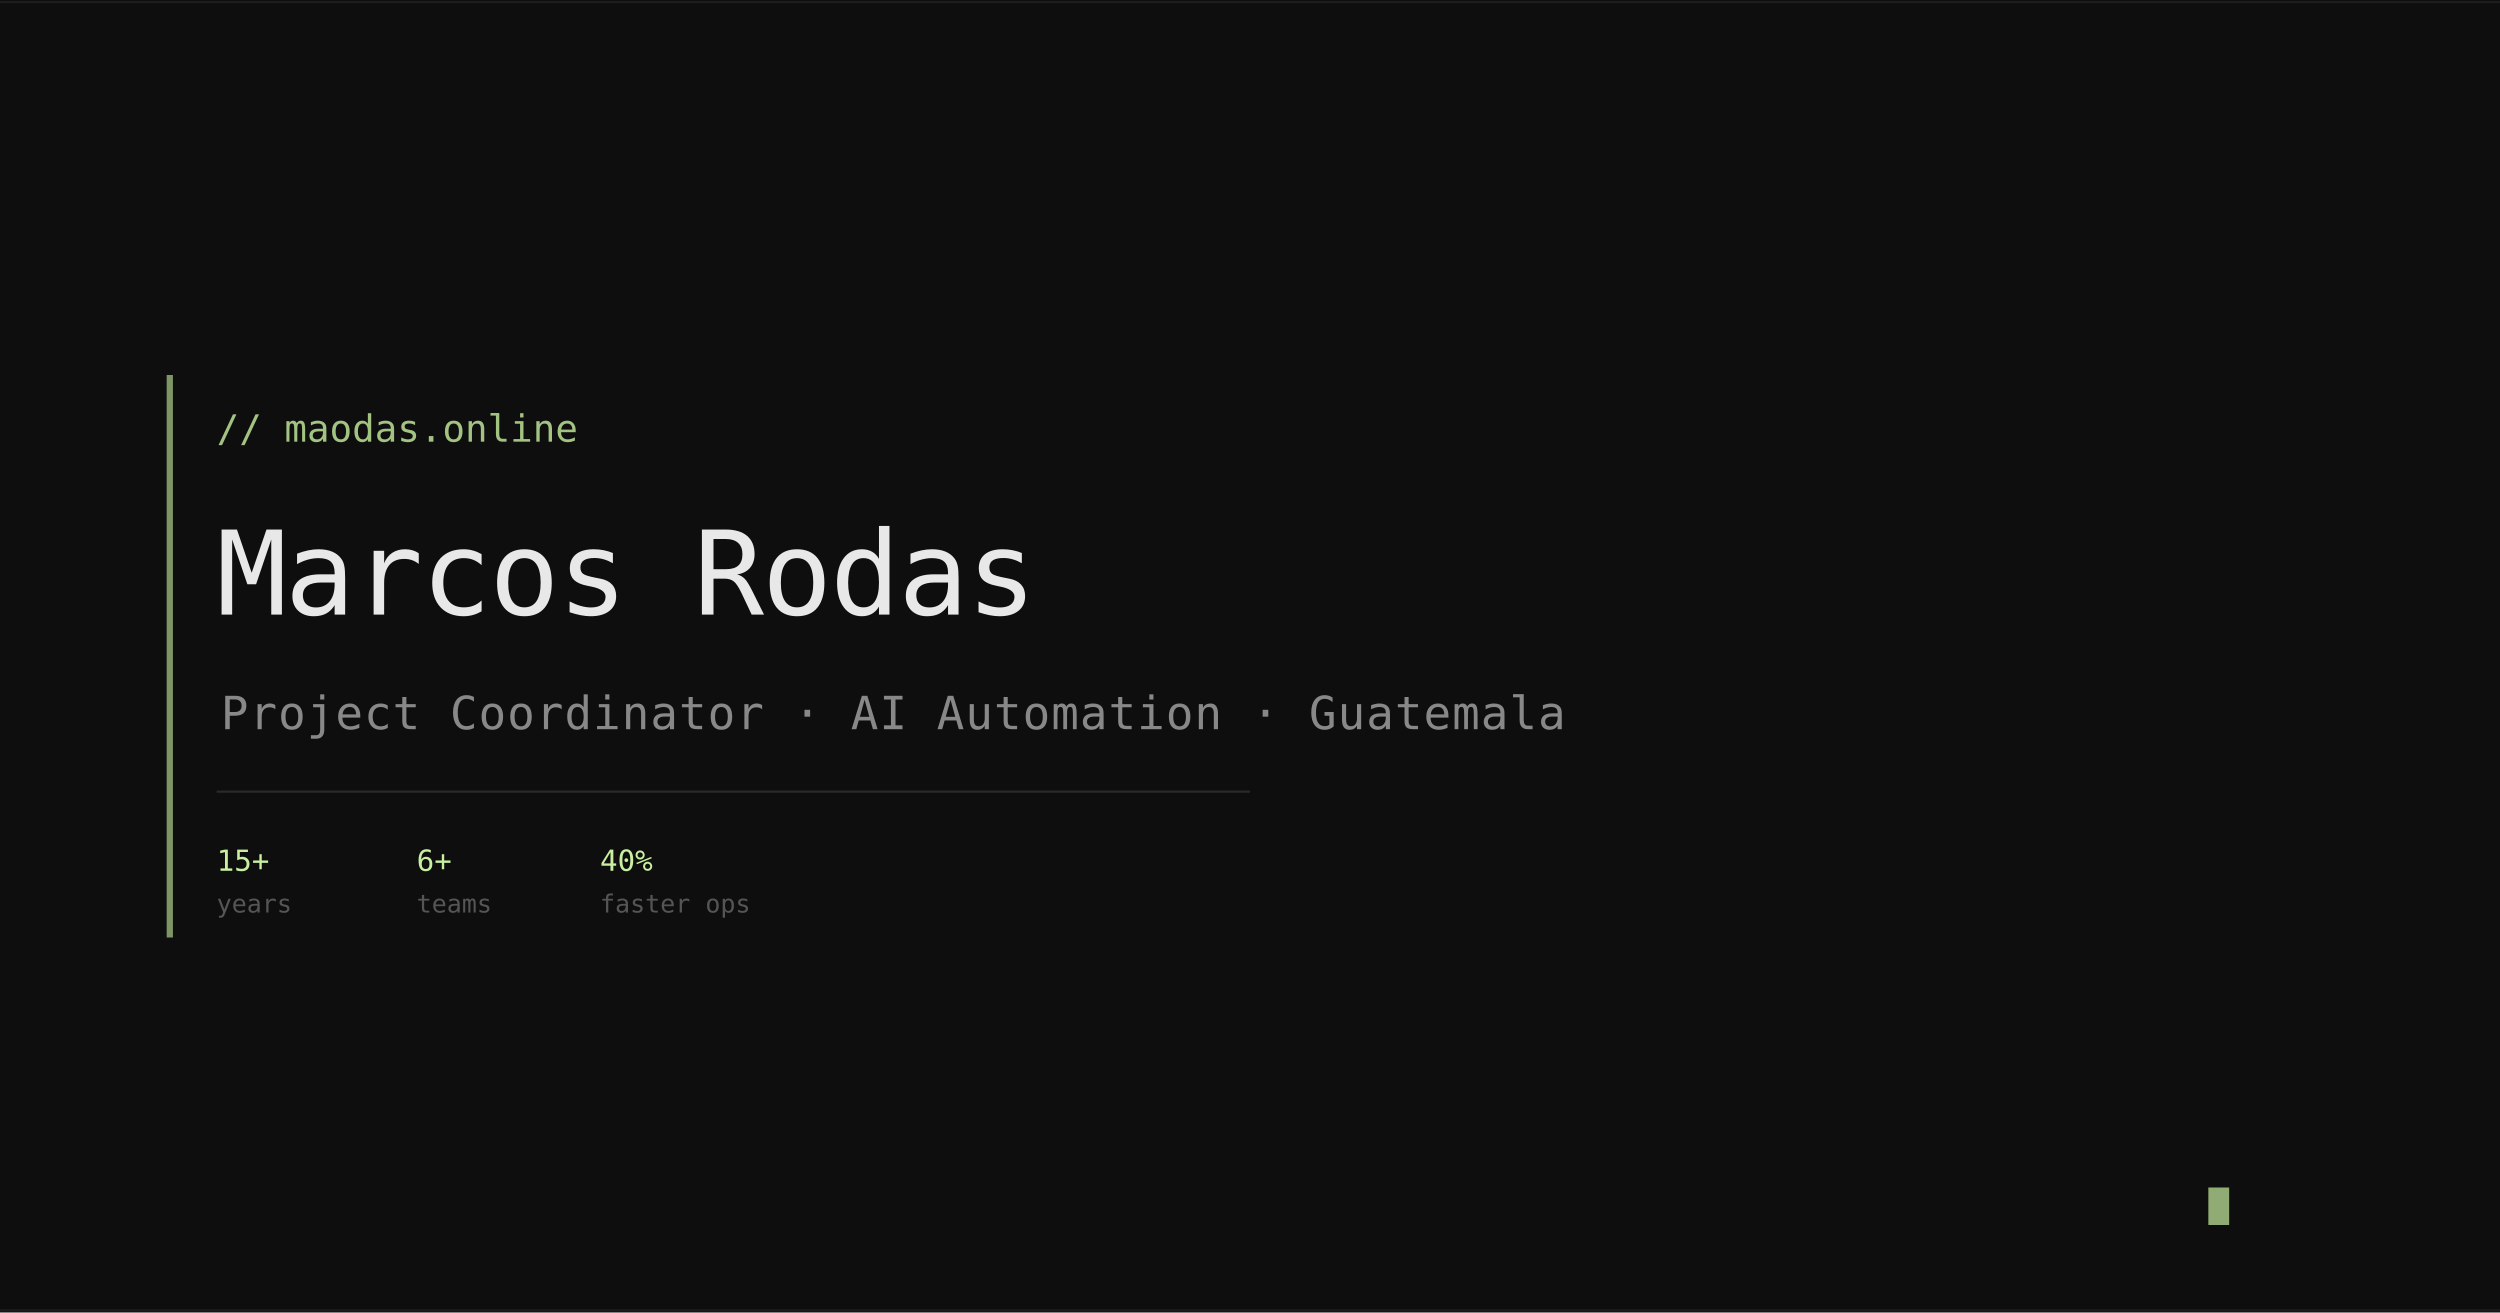
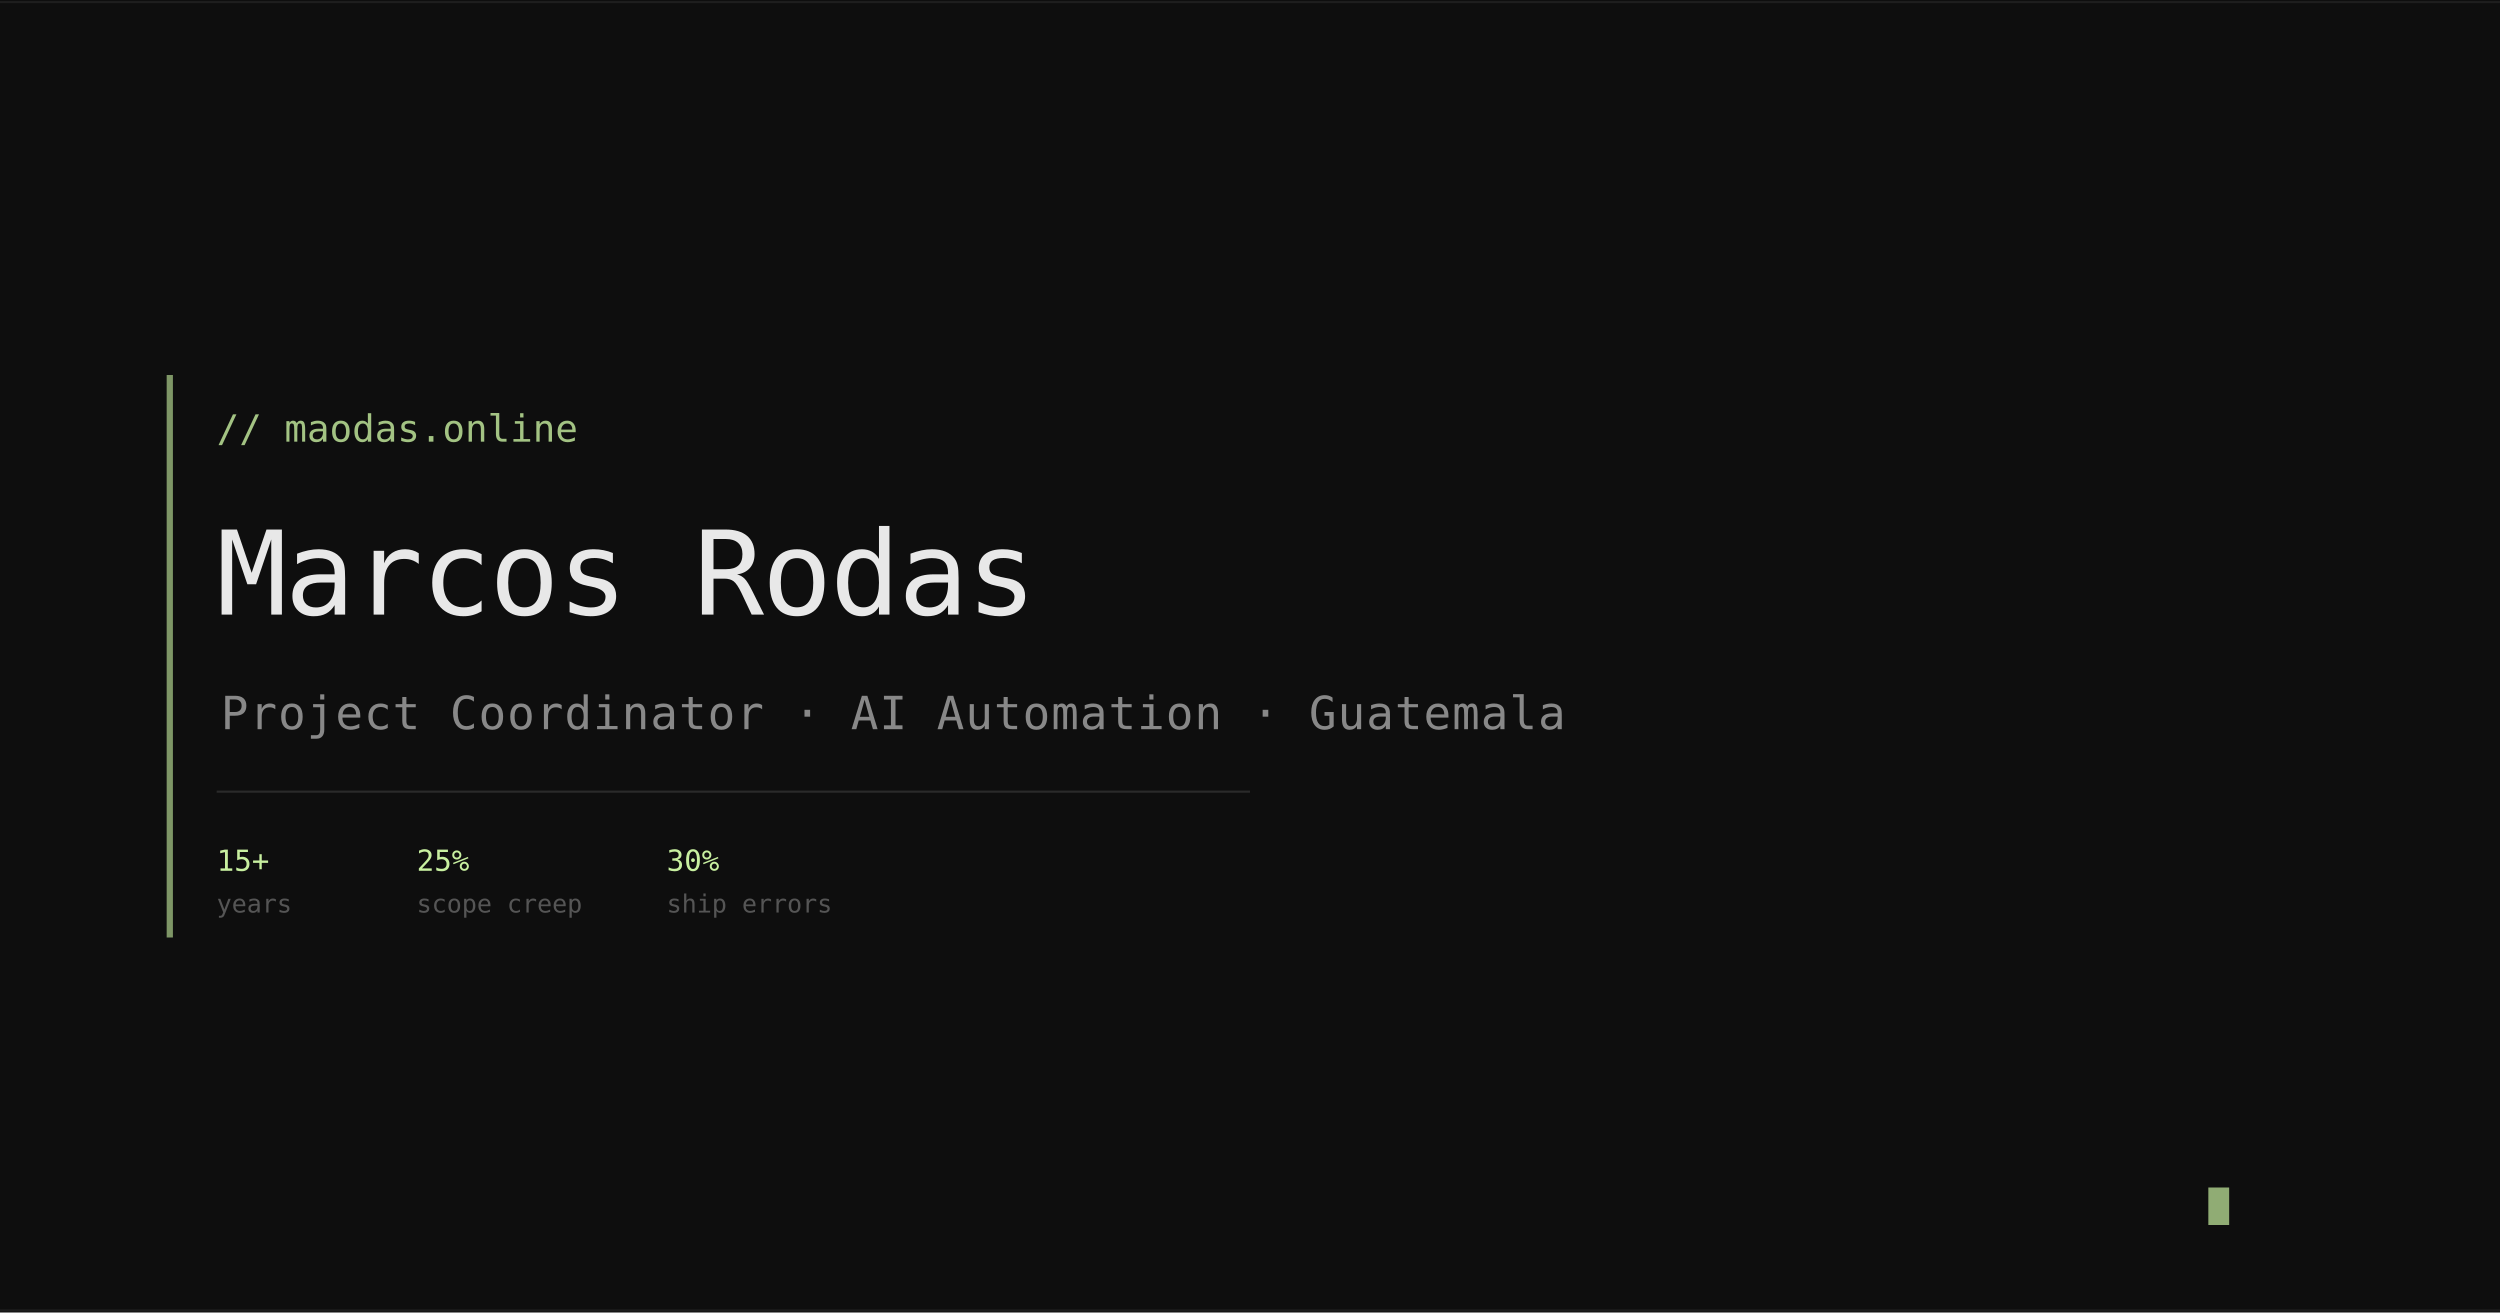
<svg xmlns="http://www.w3.org/2000/svg" viewBox="0 0 1200 630" width="1200" height="630">
  <rect width="1200" height="630" fill="#0e0e0e" />
  <line x1="0" y1="1" x2="1200" y2="1" stroke="#1e1e1e" stroke-width="1" />
  <line x1="0" y1="629" x2="1200" y2="629" stroke="#1e1e1e" stroke-width="1" />
  <rect x="80" y="180" width="3" height="270" fill="#c8f0a0" opacity="0.6" />
  <text x="104" y="212" font-family="monospace" font-size="18" fill="#c8f0a0" opacity="0.8">// maodas.online</text>
  <text x="104" y="295" font-family="monospace" font-size="56" font-weight="400" fill="#e8e8e8" letter-spacing="-1">Marcos Rodas</text>
  <text x="106" y="350" font-family="monospace" font-size="22" fill="#888" letter-spacing="0.5">Project Coordinator · AI Automation · Guatemala</text>
  <line x1="104" y1="380" x2="600" y2="380" stroke="#2a2a2a" stroke-width="1" />
  <text x="104" y="418" font-family="monospace" font-size="14" fill="#c8f0a0">15+</text>
  <text x="104" y="438" font-family="monospace" font-size="12" fill="#555">years</text>
-   <text x="200" y="418" font-family="monospace" font-size="14" fill="#c8f0a0">6+</text>
-   <text x="200" y="438" font-family="monospace" font-size="12" fill="#555">teams</text>
-   <text x="288" y="418" font-family="monospace" font-size="14" fill="#c8f0a0">40%</text>
-   <text x="288" y="438" font-family="monospace" font-size="12" fill="#555">faster ops</text>
+   <text x="200" y="418" font-family="monospace" font-size="14" fill="#c8f0a0">25%</text>
+   <text x="200" y="438" font-family="monospace" font-size="12" fill="#555">scope creep</text>
+   <text x="320" y="418" font-family="monospace" font-size="14" fill="#c8f0a0">30%</text>
+   <text x="320" y="438" font-family="monospace" font-size="12" fill="#555">ship errors</text>
  <rect x="1060" y="570" width="10" height="18" fill="#c8f0a0" opacity="0.7" />
</svg>
